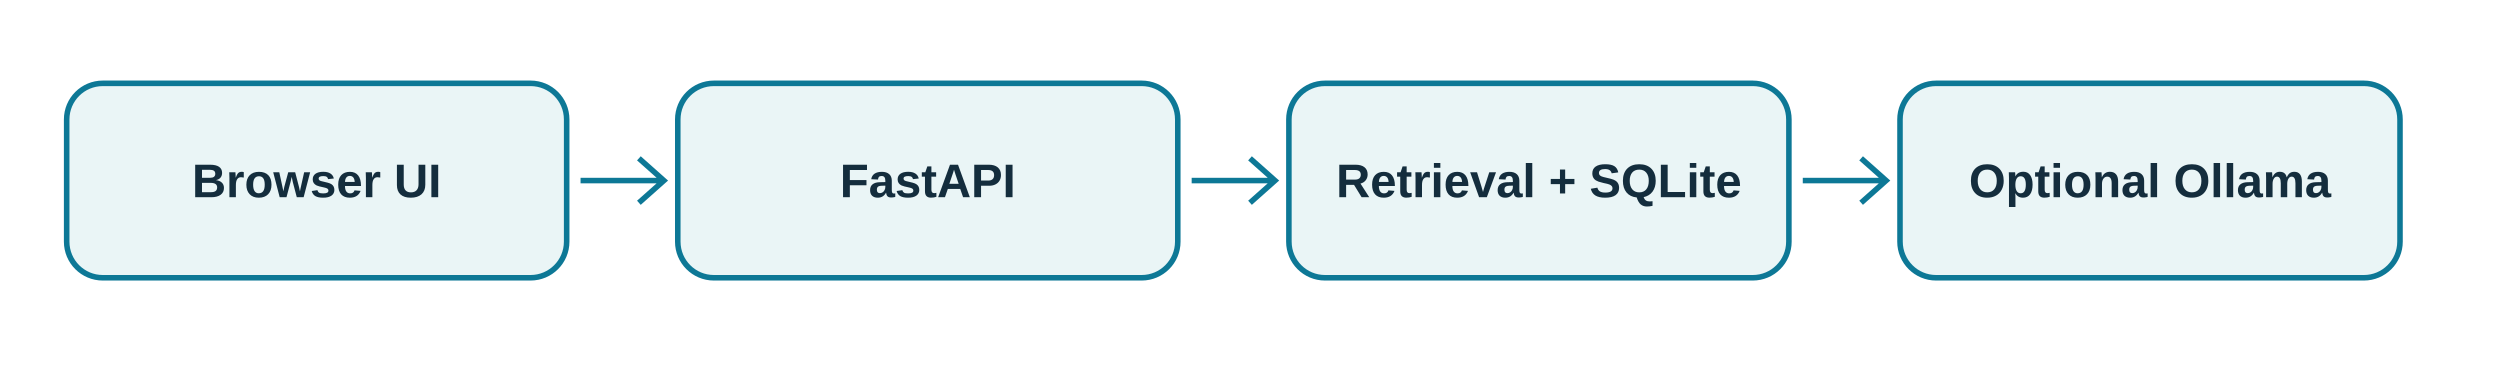
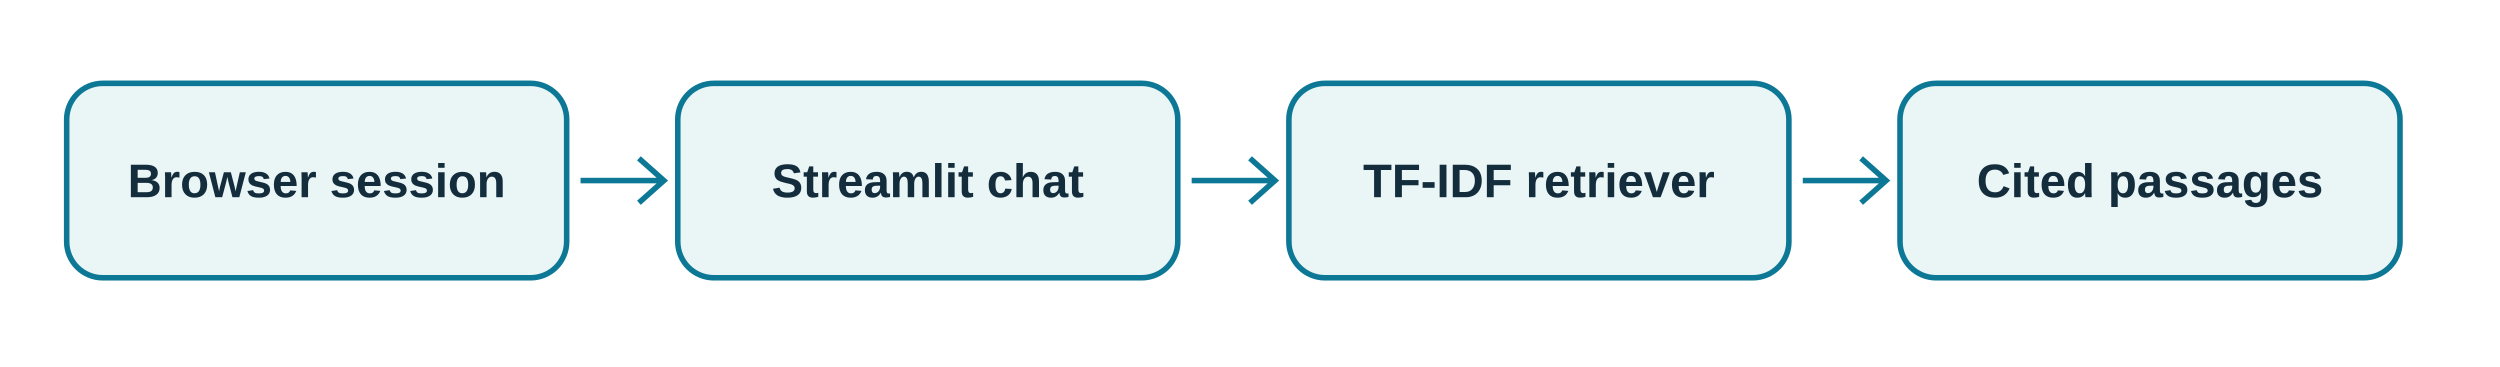
<svg xmlns="http://www.w3.org/2000/svg" viewBox="0 0 900 132" role="img" aria-label="Structure of Notebook Chat">
  <rect x="24" y="30" width="180" height="70" rx="13" fill="#eaf5f6" stroke="#0d7896" stroke-width="2" />
-   <text x="114" y="71" text-anchor="middle" fill="#142d3d" font-family="Arial,sans-serif" font-size="17" font-weight="700">Browser UI</text>
+   <text x="114" y="71" text-anchor="middle" fill="#142d3d" font-family="Arial,sans-serif" font-size="17" font-weight="700">Browser session</text>
  <path d="M209,65 L239,65 M230,57 L239,65 L230,73" fill="none" stroke="#0d7896" stroke-width="2" />
  <rect x="244" y="30" width="180" height="70" rx="13" fill="#eaf5f6" stroke="#0d7896" stroke-width="2" />
-   <text x="334" y="71" text-anchor="middle" fill="#142d3d" font-family="Arial,sans-serif" font-size="17" font-weight="700">FastAPI</text>
+   <text x="334" y="71" text-anchor="middle" fill="#142d3d" font-family="Arial,sans-serif" font-size="17" font-weight="700">Streamlit chat</text>
  <path d="M429,65 L459,65 M450,57 L459,65 L450,73" fill="none" stroke="#0d7896" stroke-width="2" />
  <rect x="464" y="30" width="180" height="70" rx="13" fill="#eaf5f6" stroke="#0d7896" stroke-width="2" />
-   <text x="554" y="71" text-anchor="middle" fill="#142d3d" font-family="Arial,sans-serif" font-size="17" font-weight="700">Retrieval + SQLite</text>
+   <text x="554" y="71" text-anchor="middle" fill="#142d3d" font-family="Arial,sans-serif" font-size="17" font-weight="700">TF-IDF retriever</text>
  <path d="M649,65 L679,65 M670,57 L679,65 L670,73" fill="none" stroke="#0d7896" stroke-width="2" />
  <rect x="684" y="30" width="180" height="70" rx="13" fill="#eaf5f6" stroke="#0d7896" stroke-width="2" />
-   <text x="774" y="71" text-anchor="middle" fill="#142d3d" font-family="Arial,sans-serif" font-size="17" font-weight="700">Optional Ollama</text>
+   <text x="774" y="71" text-anchor="middle" fill="#142d3d" font-family="Arial,sans-serif" font-size="17" font-weight="700">Cited passages</text>
</svg>
